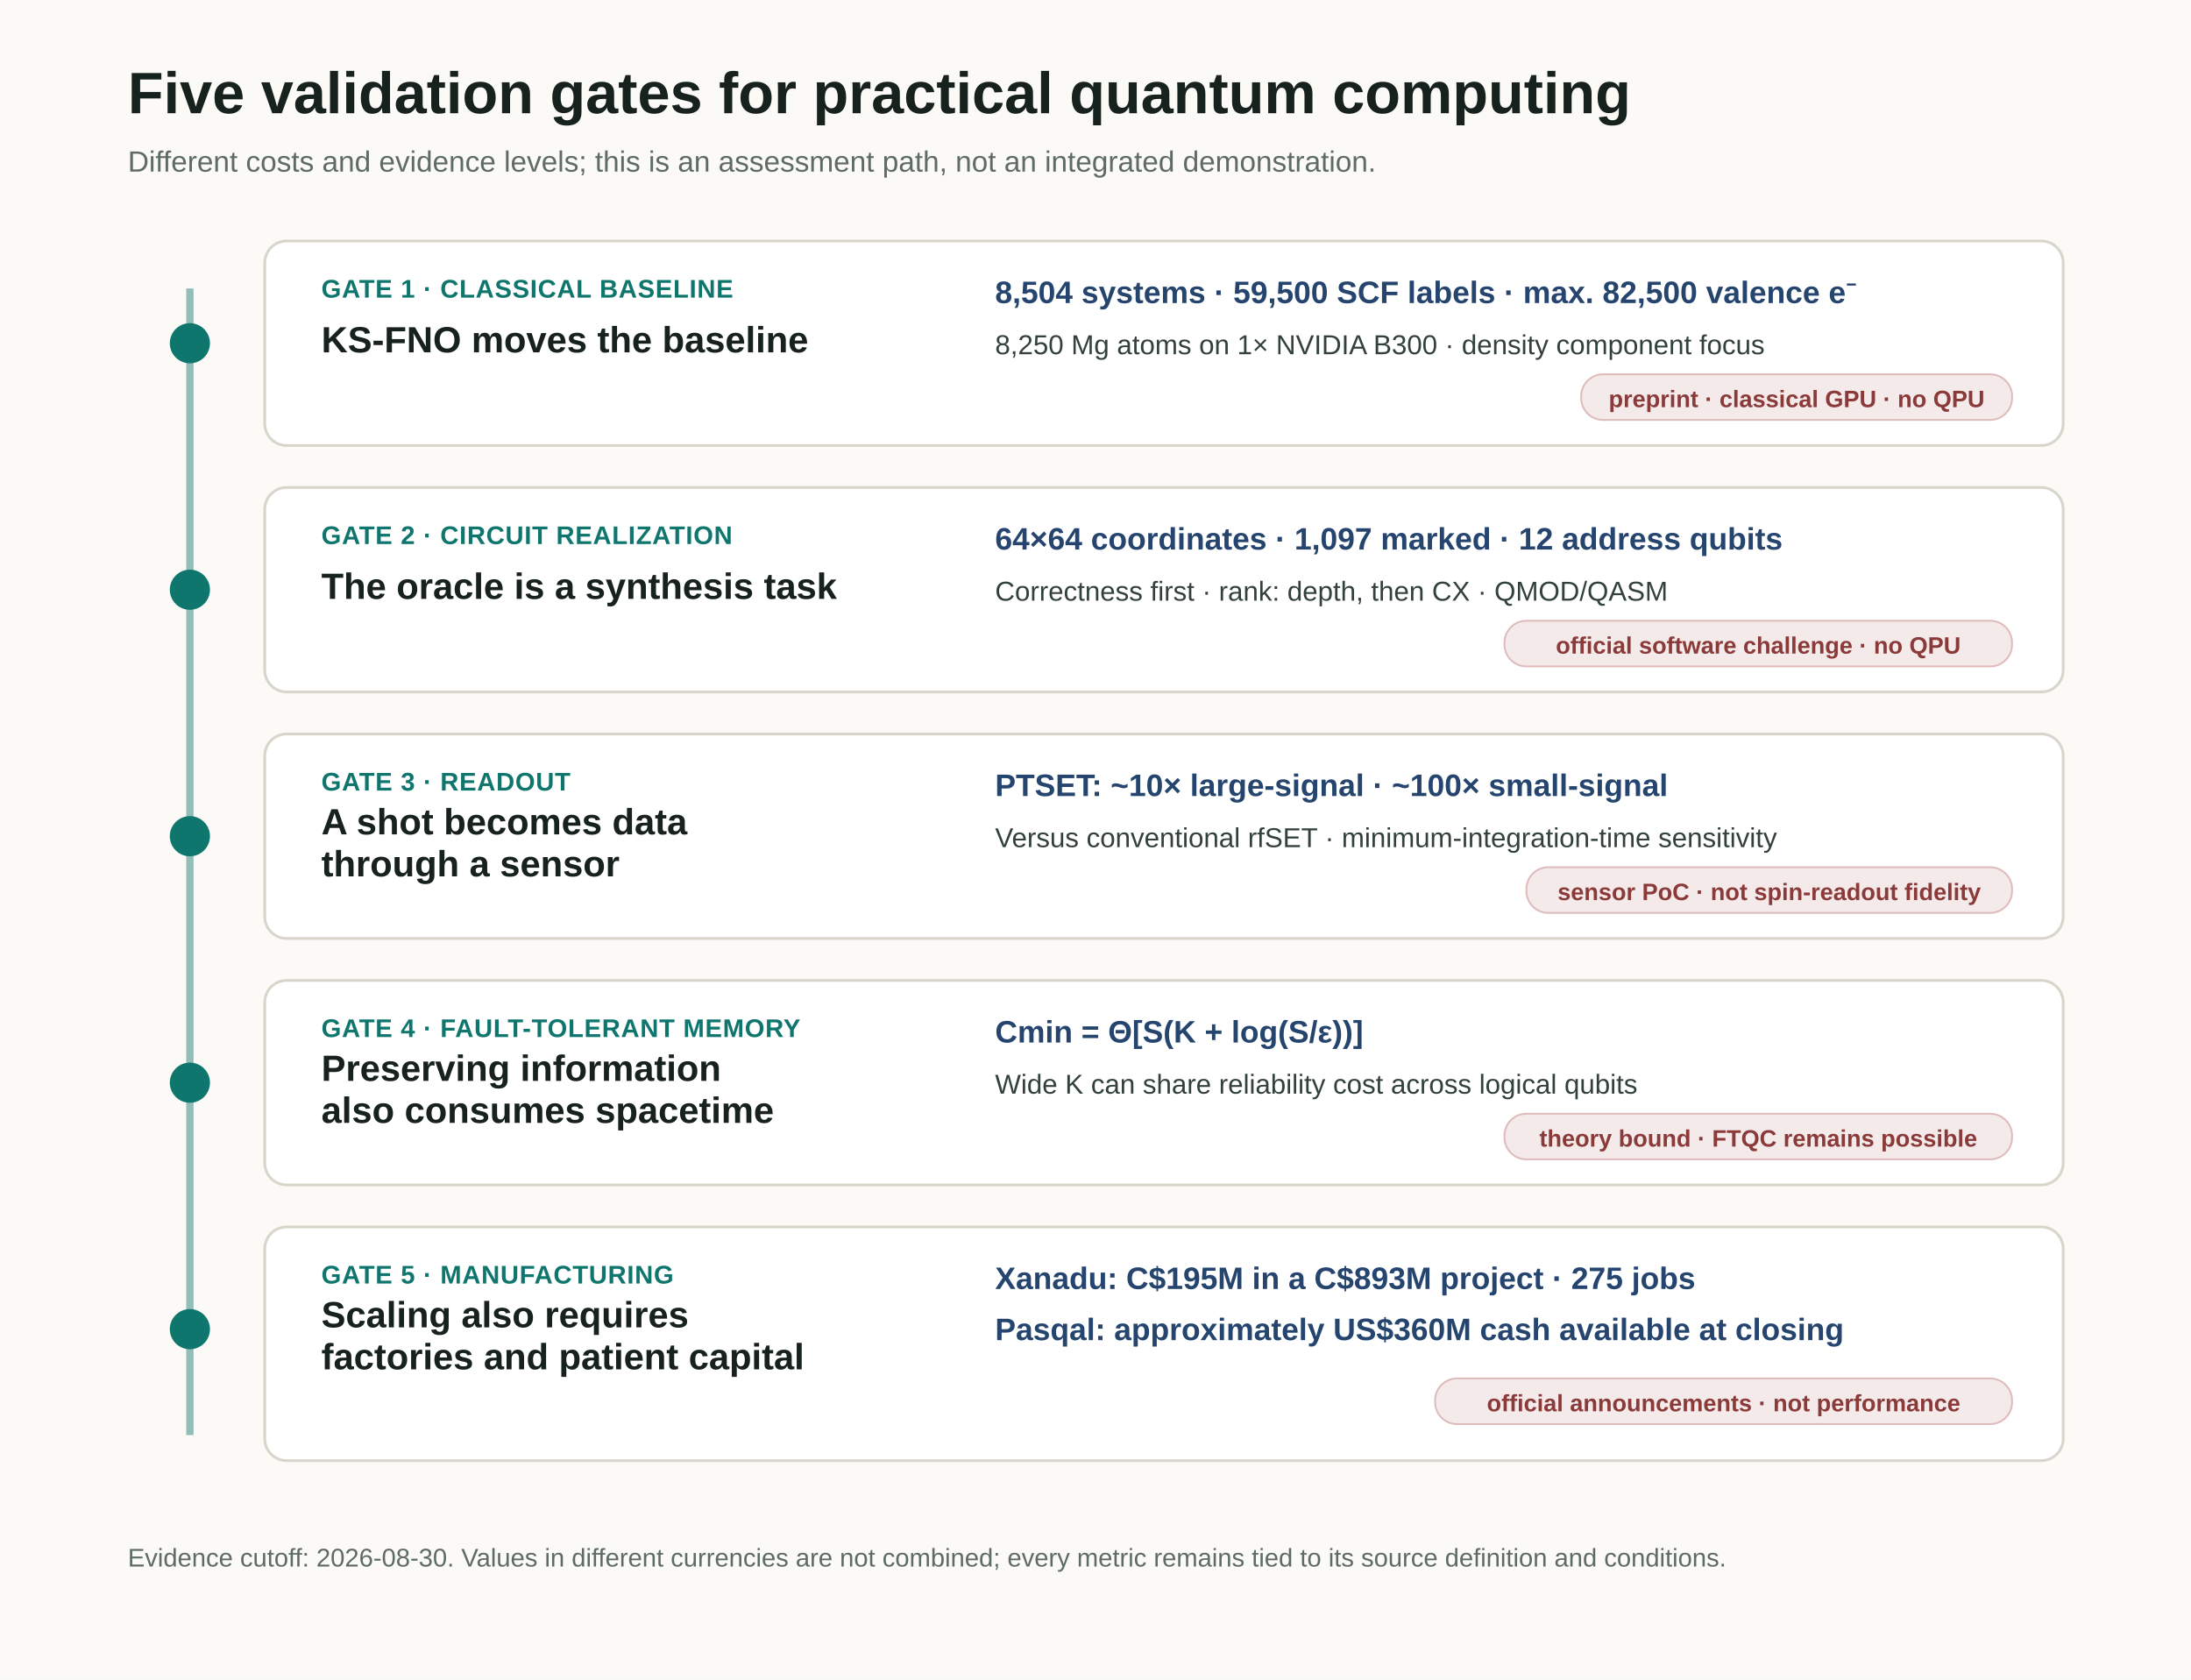
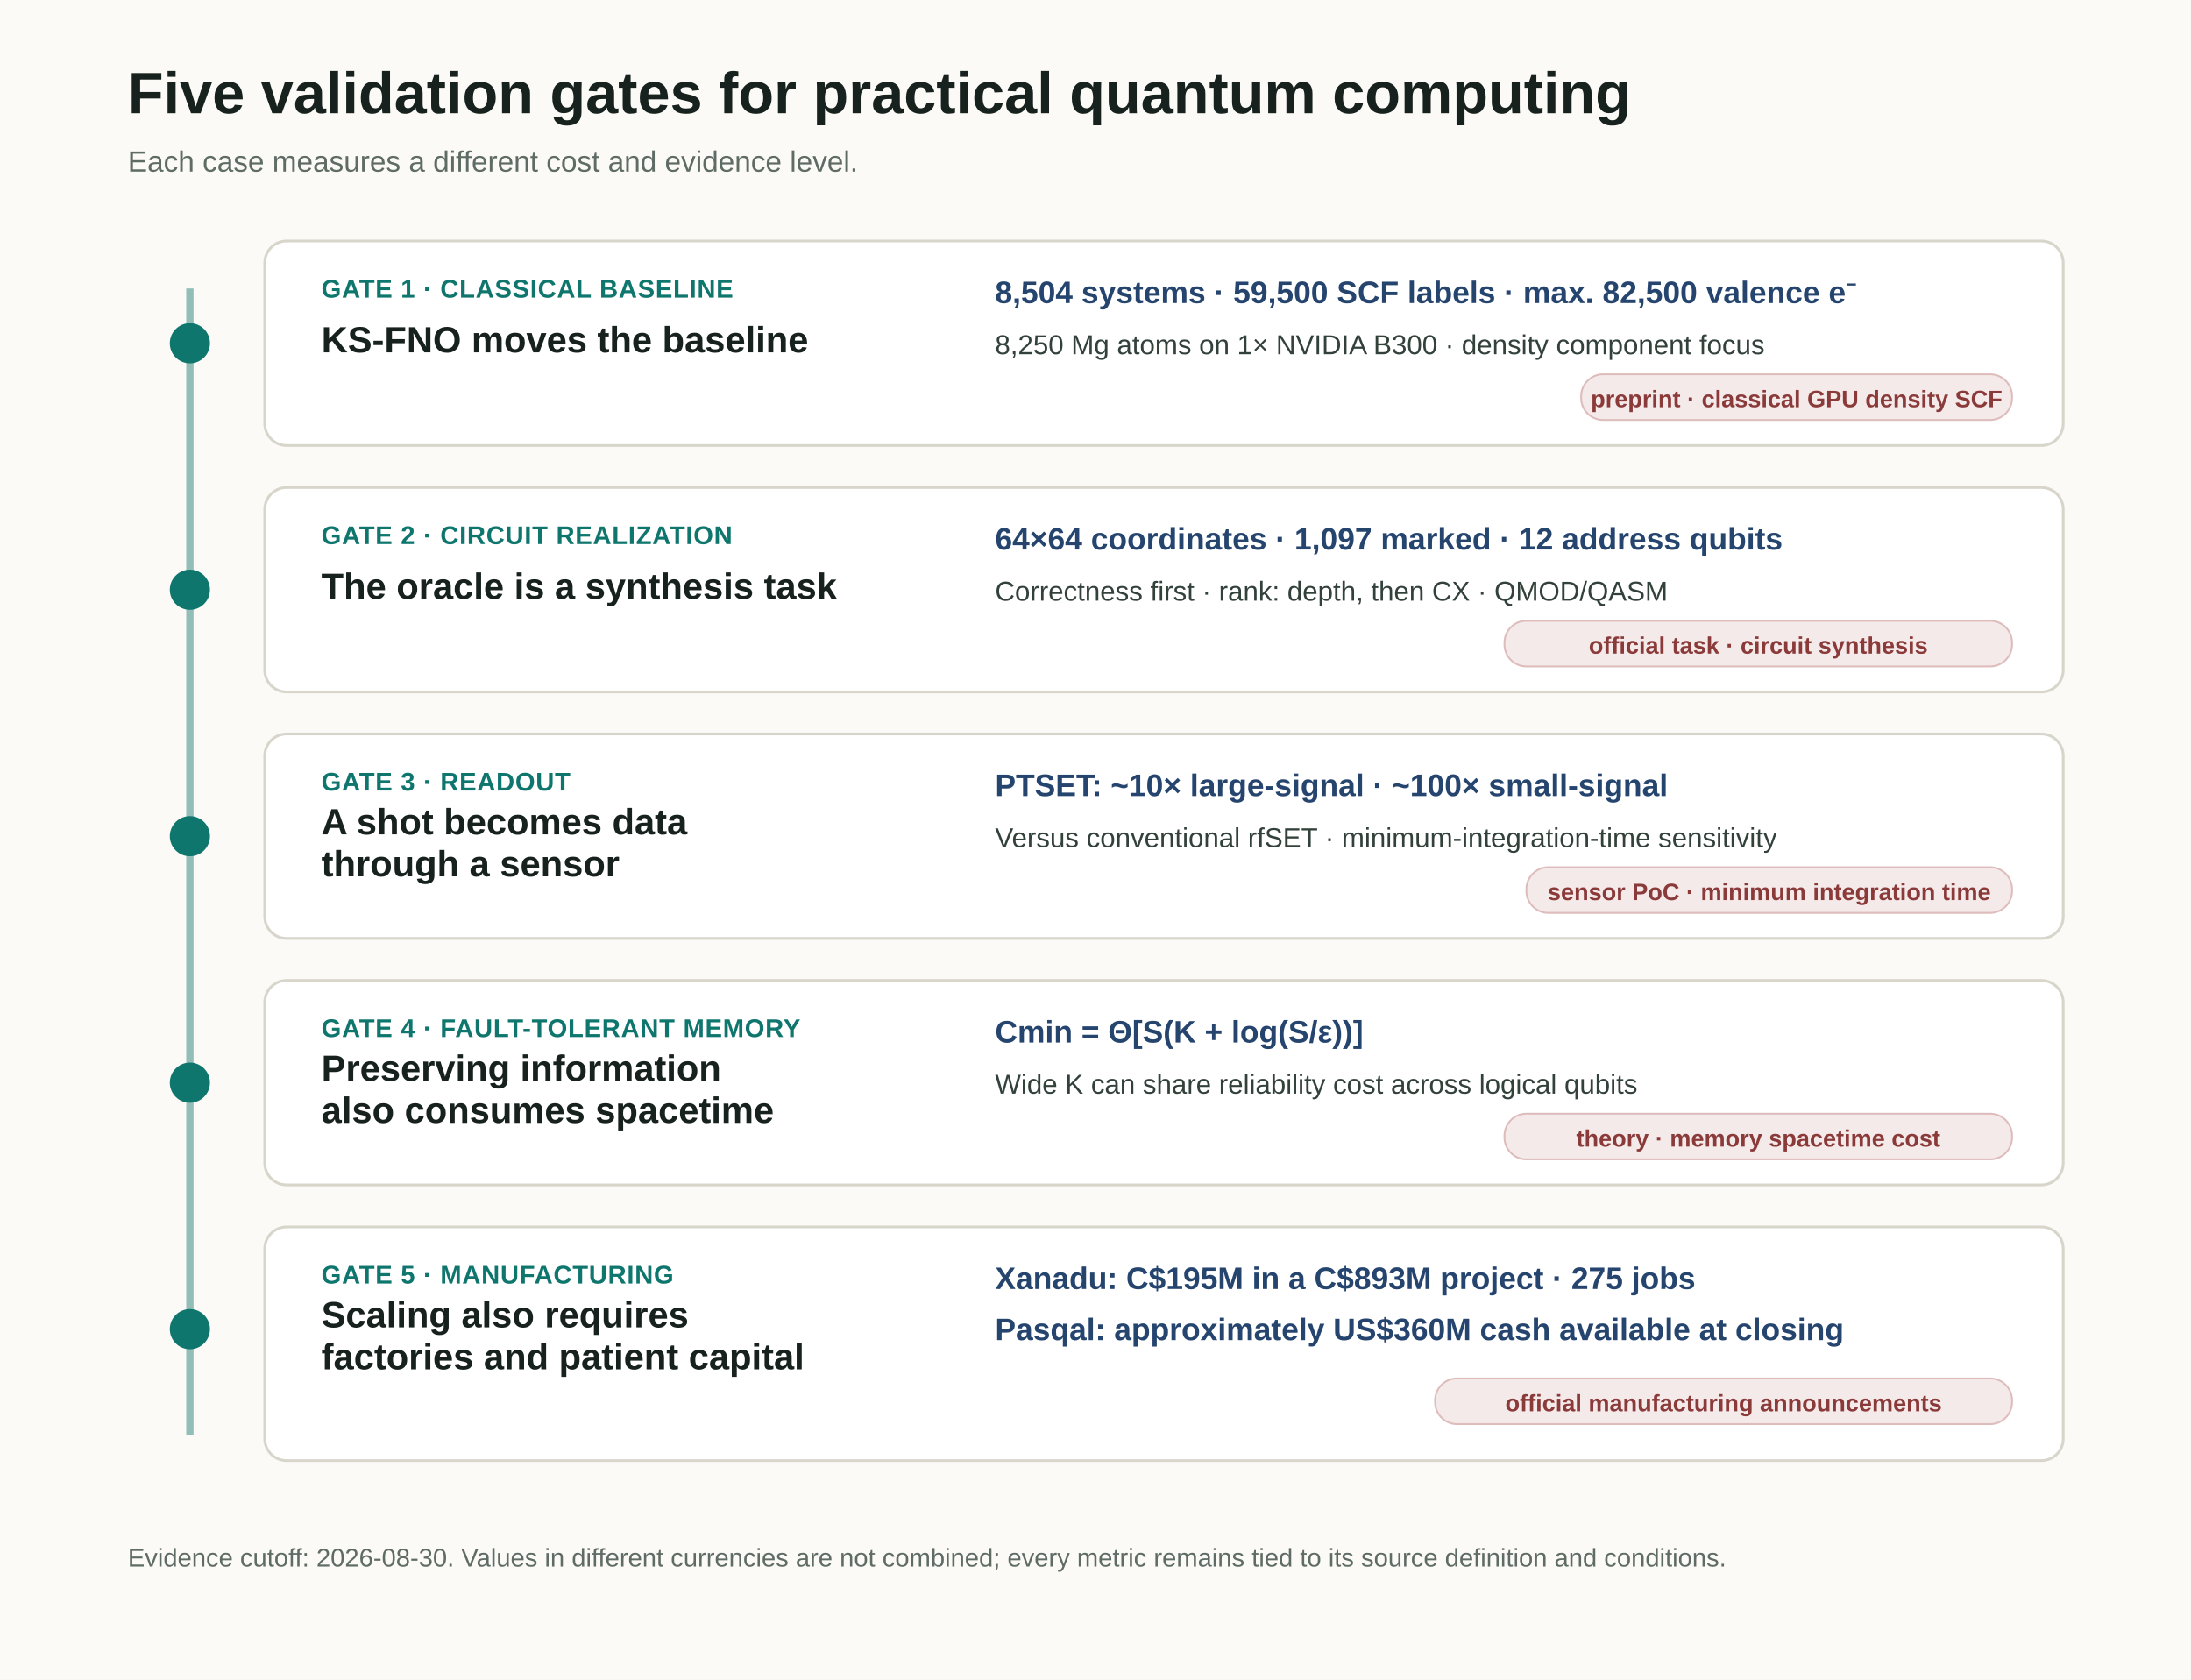
<svg xmlns="http://www.w3.org/2000/svg" width="1200" height="920" viewBox="0 0 1200 920" role="img" aria-labelledby="title desc">
  <defs>
    <style>
      .bg{fill:#fbfaf7}.title{font:700 32px Arial,sans-serif;fill:#17211d}.sub{font:400 16px Arial,sans-serif;fill:#5f6b65}.stage{font:700 14px Arial,sans-serif;fill:#0f766e;letter-spacing:.35px}.head{font:700 20px Arial,sans-serif;fill:#17211d}.body{font:400 15px Arial,sans-serif;fill:#33413b}.metric{font:700 17px Arial,sans-serif;fill:#25456f}.boundary{font:600 13px Arial,sans-serif;fill:#8b3a3a}.card{fill:#fff;stroke:#d8d5cb;stroke-width:1.5}.rail{stroke:#93bdb7;stroke-width:4}.dot{fill:#0f766e}.pill{fill:#f5eaea;stroke:#dfbcbc}.note{font:400 14px Arial,sans-serif;fill:#5f6b65}
    </style>
  </defs>
  <rect class="bg" width="1200" height="920" />
  <text class="title" x="70" y="62">Five validation gates for practical quantum computing</text>
-   <text class="sub" x="70" y="94">Different costs and evidence levels; this is an assessment path, not an integrated demonstration.</text>
+   <text class="sub" x="70" y="94">Each case measures a different cost and evidence level.</text>
  <line class="rail" x1="104" y1="158" x2="104" y2="786" />
  <circle class="dot" cx="104" cy="188" r="11" />
  <rect class="card" x="145" y="132" rx="12" width="985" height="112" />
  <text class="stage" x="176" y="163">GATE 1 · CLASSICAL BASELINE</text>
  <text class="head" x="176" y="193">KS-FNO moves the baseline</text>
  <text class="metric" x="545" y="166">8,504 systems · 59,500 SCF labels · max. 82,500 valence e⁻</text>
  <text class="body" x="545" y="194">8,250 Mg atoms on 1× NVIDIA B300 · density component focus</text>
  <rect class="pill" x="866" y="205" rx="12" width="236" height="25" />
-   <text class="boundary" x="984" y="223" text-anchor="middle">preprint · classical GPU · no QPU</text>
+   <text class="boundary" x="984" y="223" text-anchor="middle">preprint · classical GPU density SCF</text>
  <circle class="dot" cx="104" cy="323" r="11" />
  <rect class="card" x="145" y="267" rx="12" width="985" height="112" />
  <text class="stage" x="176" y="298">GATE 2 · CIRCUIT REALIZATION</text>
  <text class="head" x="176" y="328">The oracle is a synthesis task</text>
  <text class="metric" x="545" y="301">64×64 coordinates · 1,097 marked · 12 address qubits</text>
  <text class="body" x="545" y="329">Correctness first · rank: depth, then CX · QMOD/QASM</text>
  <rect class="pill" x="824" y="340" rx="12" width="278" height="25" />
-   <text class="boundary" x="963" y="358" text-anchor="middle">official software challenge · no QPU</text>
+   <text class="boundary" x="963" y="358" text-anchor="middle">official task · circuit synthesis</text>
  <circle class="dot" cx="104" cy="458" r="11" />
  <rect class="card" x="145" y="402" rx="12" width="985" height="112" />
  <text class="stage" x="176" y="433">GATE 3 · READOUT</text>
  <text class="head" x="176" y="457">
    <tspan x="176">A shot becomes data</tspan>
    <tspan x="176" dy="23">through a sensor</tspan>
  </text>
  <text class="metric" x="545" y="436">PTSET: ~10× large-signal · ~100× small-signal</text>
  <text class="body" x="545" y="464">Versus conventional rfSET · minimum-integration-time sensitivity</text>
  <rect class="pill" x="836" y="475" rx="12" width="266" height="25" />
-   <text class="boundary" x="969" y="493" text-anchor="middle">sensor PoC · not spin-readout fidelity</text>
+   <text class="boundary" x="969" y="493" text-anchor="middle">sensor PoC · minimum integration time</text>
  <circle class="dot" cx="104" cy="593" r="11" />
  <rect class="card" x="145" y="537" rx="12" width="985" height="112" />
  <text class="stage" x="176" y="568">GATE 4 · FAULT-TOLERANT MEMORY</text>
  <text class="head" x="176" y="592">
    <tspan x="176">Preserving information</tspan>
    <tspan x="176" dy="23">also consumes spacetime</tspan>
  </text>
  <text class="metric" x="545" y="571">Cmin = Θ[S(K + log(S/ε))]</text>
  <text class="body" x="545" y="599">Wide K can share reliability cost across logical qubits</text>
  <rect class="pill" x="824" y="610" rx="12" width="278" height="25" />
-   <text class="boundary" x="963" y="628" text-anchor="middle">theory bound · FTQC remains possible</text>
+   <text class="boundary" x="963" y="628" text-anchor="middle">theory · memory spacetime cost</text>
  <circle class="dot" cx="104" cy="728" r="11" />
  <rect class="card" x="145" y="672" rx="12" width="985" height="128" />
  <text class="stage" x="176" y="703">GATE 5 · MANUFACTURING</text>
  <text class="head" x="176" y="727">
    <tspan x="176">Scaling also requires</tspan>
    <tspan x="176" dy="23">factories and patient capital</tspan>
  </text>
  <text class="metric" x="545" y="706">Xanadu: C$195M in a C$893M project · 275 jobs</text>
  <text class="metric" x="545" y="734">Pasqal: approximately US$360M cash available at closing</text>
  <rect class="pill" x="786" y="755" rx="12" width="316" height="25" />
-   <text class="boundary" x="944" y="773" text-anchor="middle">official announcements · not performance</text>
+   <text class="boundary" x="944" y="773" text-anchor="middle">official manufacturing announcements</text>
  <text class="note" x="70" y="858">Evidence cutoff: 2026-08-30. Values in different currencies are not combined; every metric remains tied to its source definition and conditions.</text>
</svg>
